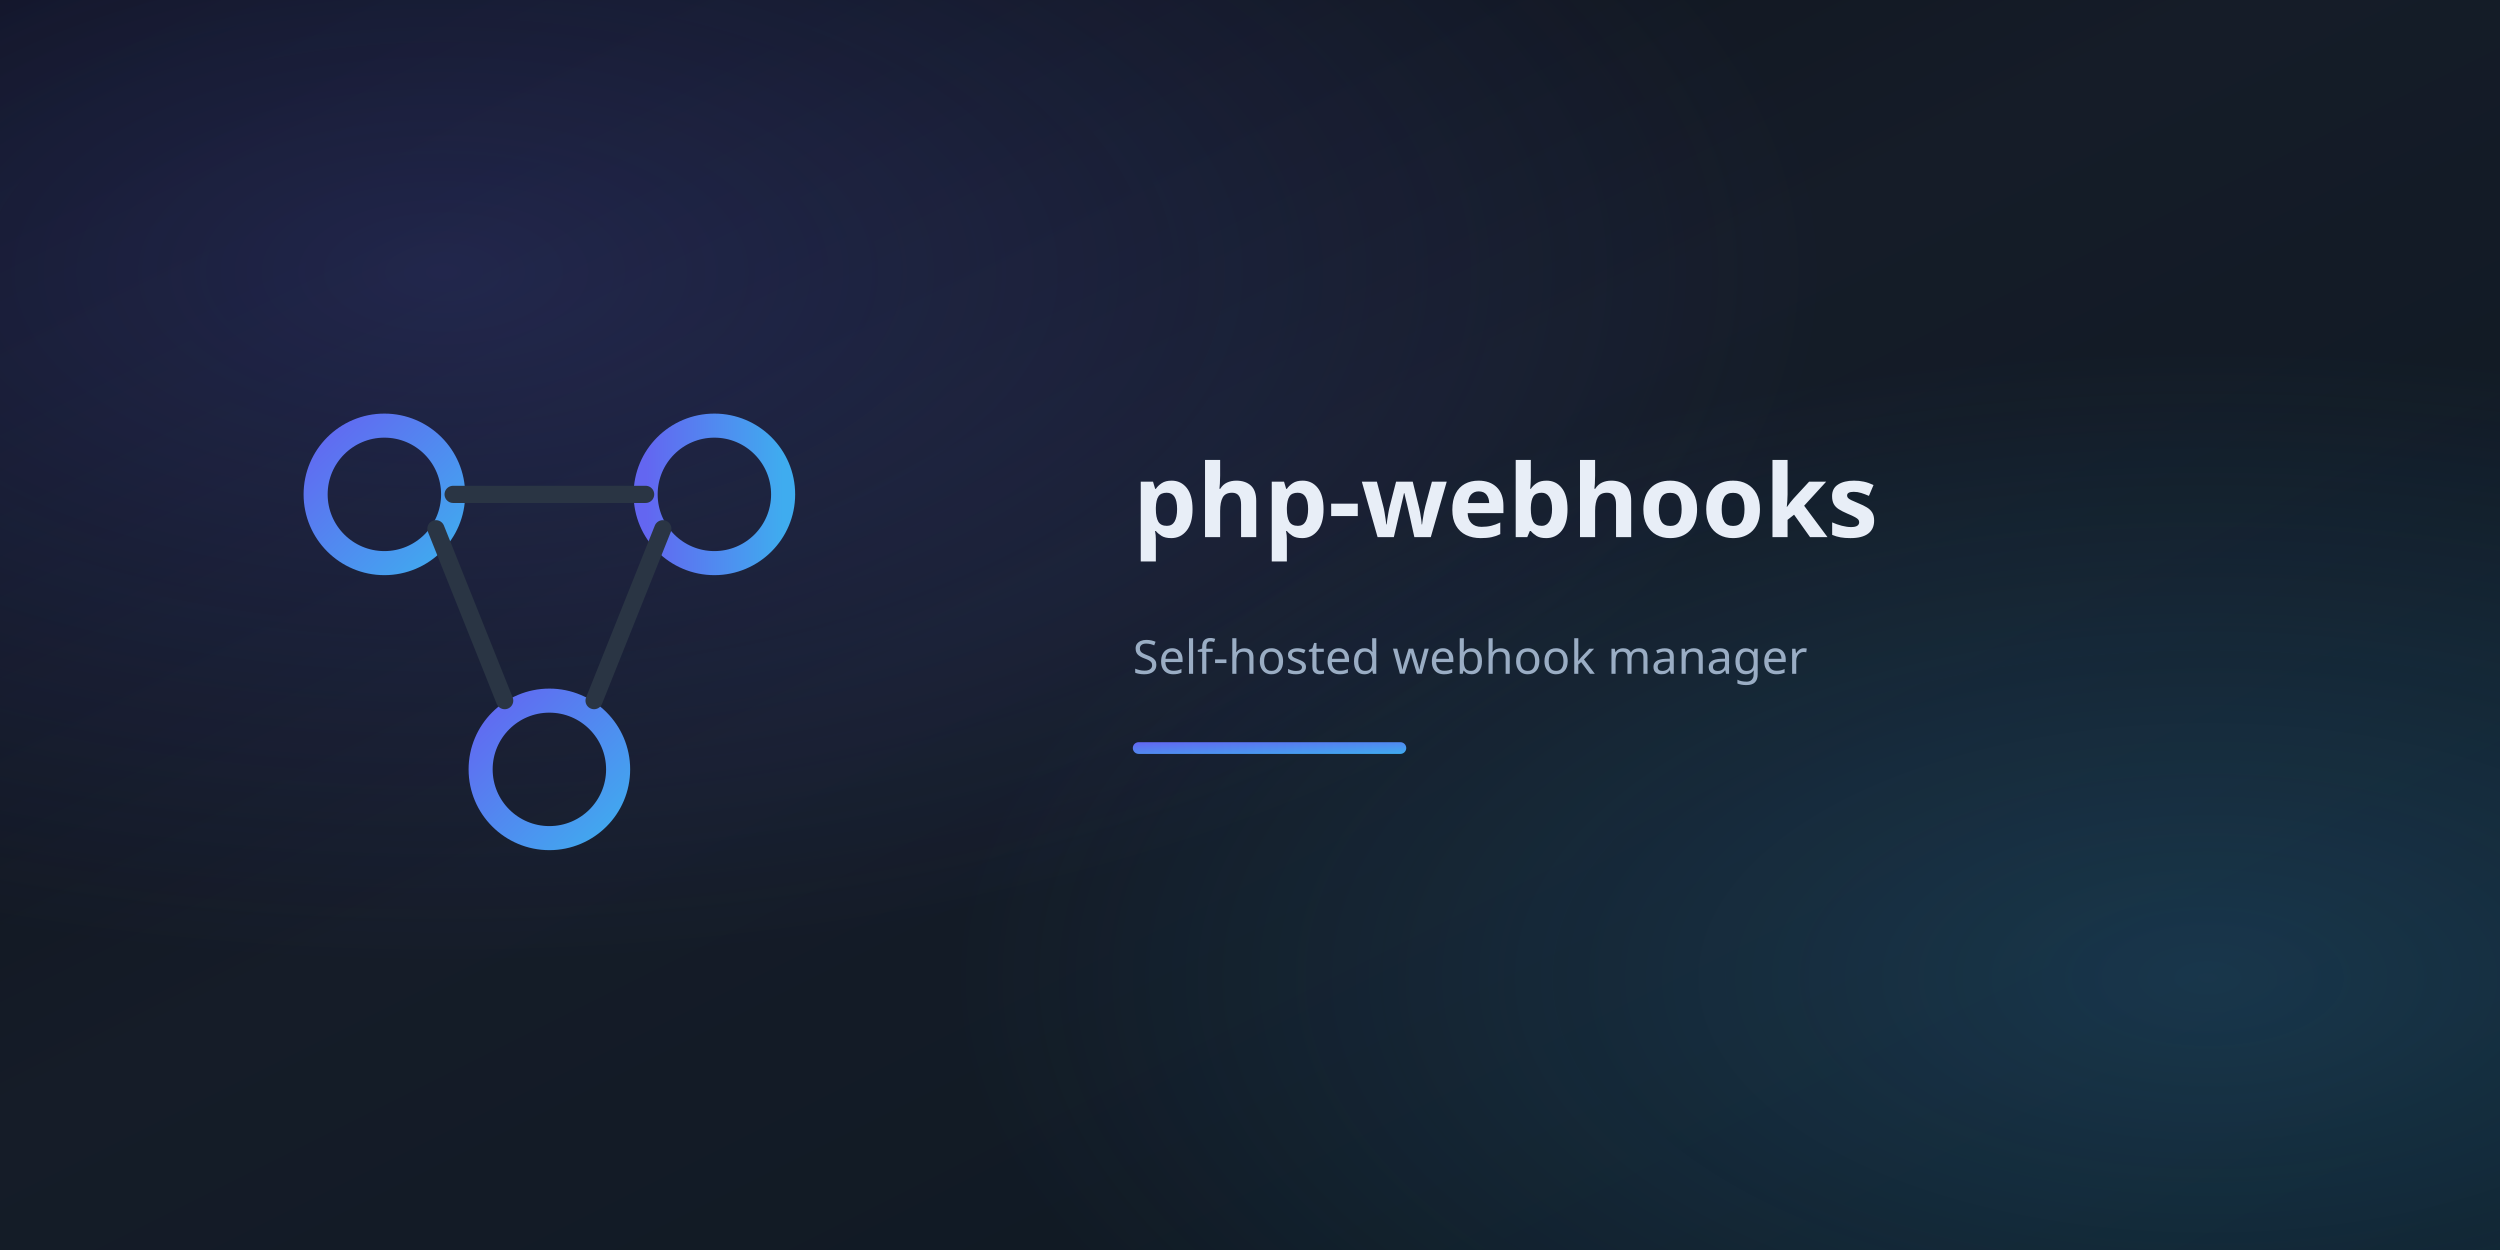
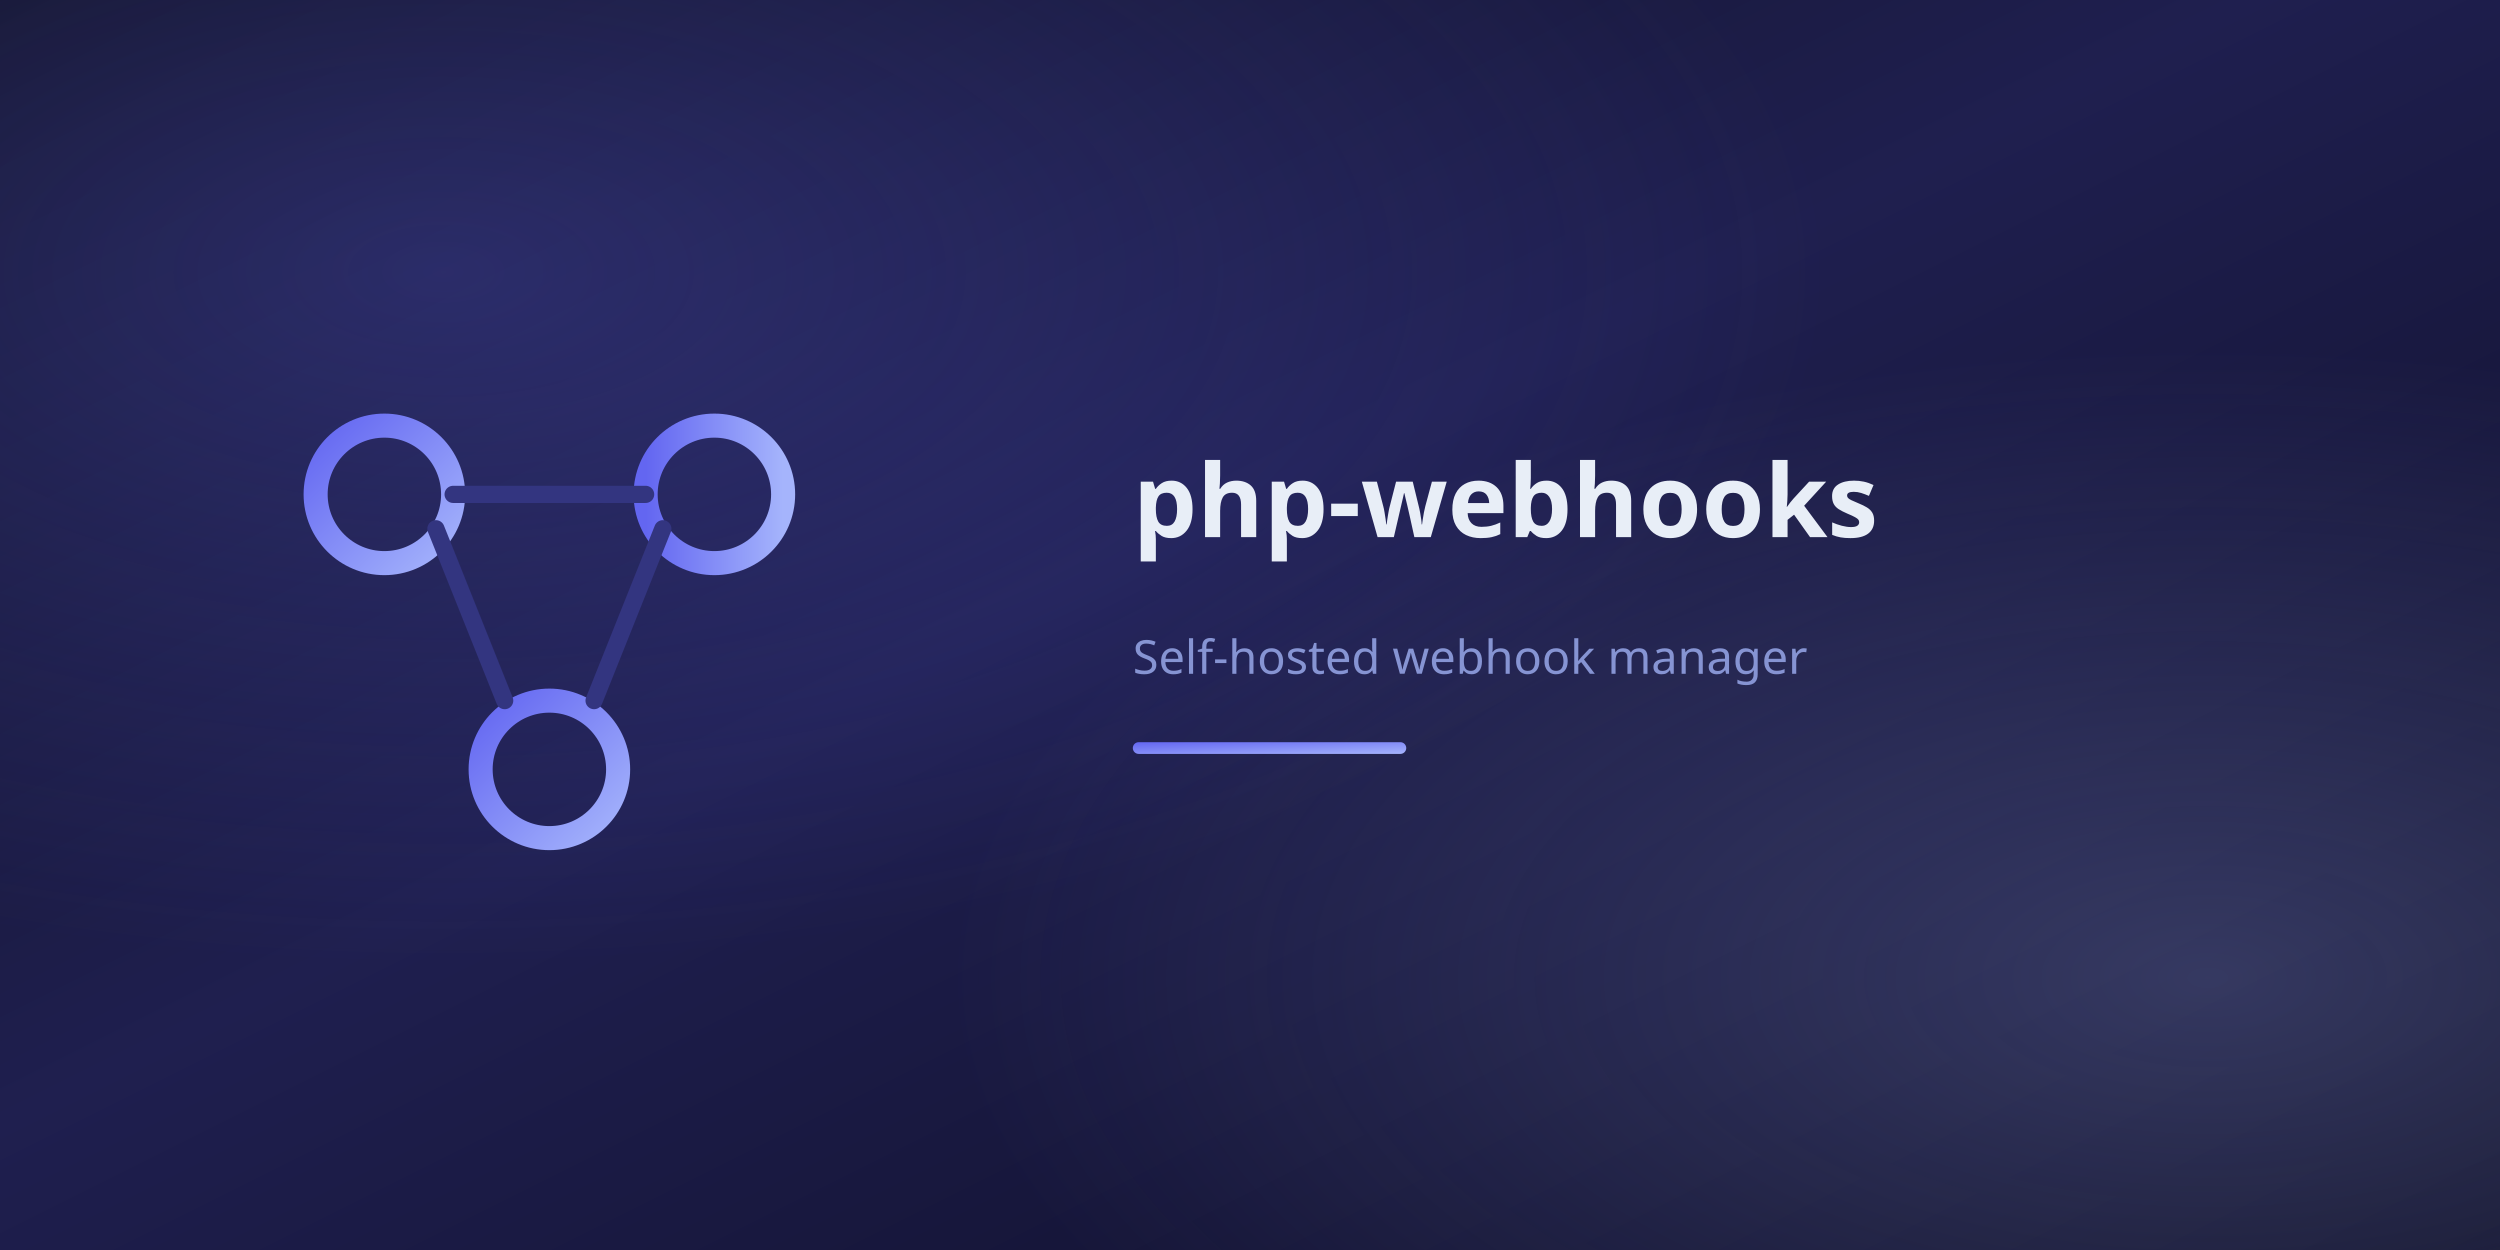
<svg xmlns="http://www.w3.org/2000/svg" viewBox="0 0 1280 640" width="1280" height="640" role="img" aria-label="php-webhooks">
  <defs>
    <linearGradient id="ac" x1="0" y1="0" x2="1" y2="1">
      <stop offset="0" stop-color="#6366f1" />
-       <stop offset="1" stop-color="#3facef" />
+       <stop offset="1" stop-color="#a5b4fc" />
    </linearGradient>
    <linearGradient id="gWarm" x1="0%" y1="0%" x2="100%" y2="0%">
      <stop offset="0%" stop-color="#6366f1" />
-       <stop offset="100%" stop-color="#3facef" />
+       <stop offset="100%" stop-color="#a5b4fc" />
    </linearGradient>
    <linearGradient id="canvasGrad" x1="0%" y1="0%" x2="100%" y2="100%">
-       <stop offset="0%" stop-color="#0a0e14" />
-       <stop offset="45%" stop-color="#151c28" />
-       <stop offset="100%" stop-color="#0c1820" />
-     </linearGradient>
-     <linearGradient id="bg" x1="0" y1="0" x2="1" y2="1">
-       <stop offset="0" stop-color="#1e1b4b" />
-       <stop offset="0.55" stop-color="#0f3a4a" />
-       <stop offset="1" stop-color="#0f766e" />
+       <stop offset="0%" stop-color="#0e0f1f" />
+       <stop offset="45%" stop-color="#1f1f4f" />
+       <stop offset="100%" stop-color="#0c0c22" />
    </linearGradient>
    <radialGradient id="glowA" cx="18%" cy="22%" r="55%">
-       <stop offset="0%" stop-color="#6366f1" stop-opacity="0.22" />
+       <stop offset="0%" stop-color="#6366f1" stop-opacity="0.28" />
      <stop offset="100%" stop-color="#6366f1" stop-opacity="0" />
    </radialGradient>
    <radialGradient id="glowB" cx="88%" cy="78%" r="50%">
-       <stop offset="0%" stop-color="#3facef" stop-opacity="0.20" />
-       <stop offset="100%" stop-color="#3facef" stop-opacity="0" />
+       <stop offset="0%" stop-color="#a5b4fc" stop-opacity="0.24" />
+       <stop offset="100%" stop-color="#a5b4fc" stop-opacity="0" />
    </radialGradient>
  </defs>
  <rect width="1280" height="640" fill="url(#canvasGrad)" />
  <rect width="1280" height="640" fill="url(#glowA)" />
  <rect width="1280" height="640" fill="url(#glowB)" />
  <g transform="translate(56 94.72) scale(0.88)">
    <circle cx="160" cy="180" r="40" fill="none" stroke="url(#ac)" stroke-width="14" />
    <circle cx="352" cy="180" r="40" fill="none" stroke="url(#gWarm)" stroke-width="14" />
    <circle cx="256" cy="340" r="40" fill="none" stroke="url(#ac)" stroke-width="14" />
-     <path d="M190 200 L230 300 M322 200 L282 300 M200 180 L312 180" fill="none" stroke="#2a3544" stroke-width="10" stroke-linecap="round" />
+     <path d="M190 200 L230 300 M322 200 L282 300 M200 180 L312 180" fill="none" stroke="#333580" stroke-width="10" stroke-linecap="round" />
  </g>
  <text x="580" y="275" font-family="Segoe UI, system-ui, sans-serif" font-size="52" font-weight="700" fill="#e8eef7">php-webhooks</text>
-   <text x="580" y="345" font-family="Segoe UI, system-ui, sans-serif" font-size="24" font-weight="500" fill="#9aadc4">Self-hosted webhook manager</text>
+   <text x="580" y="345" font-family="Segoe UI, system-ui, sans-serif" font-size="24" font-weight="500" fill="#8694d3">Self-hosted webhook manager</text>
  <rect x="580" y="380" width="140" height="6" rx="3" fill="url(#ac)" />
</svg>
